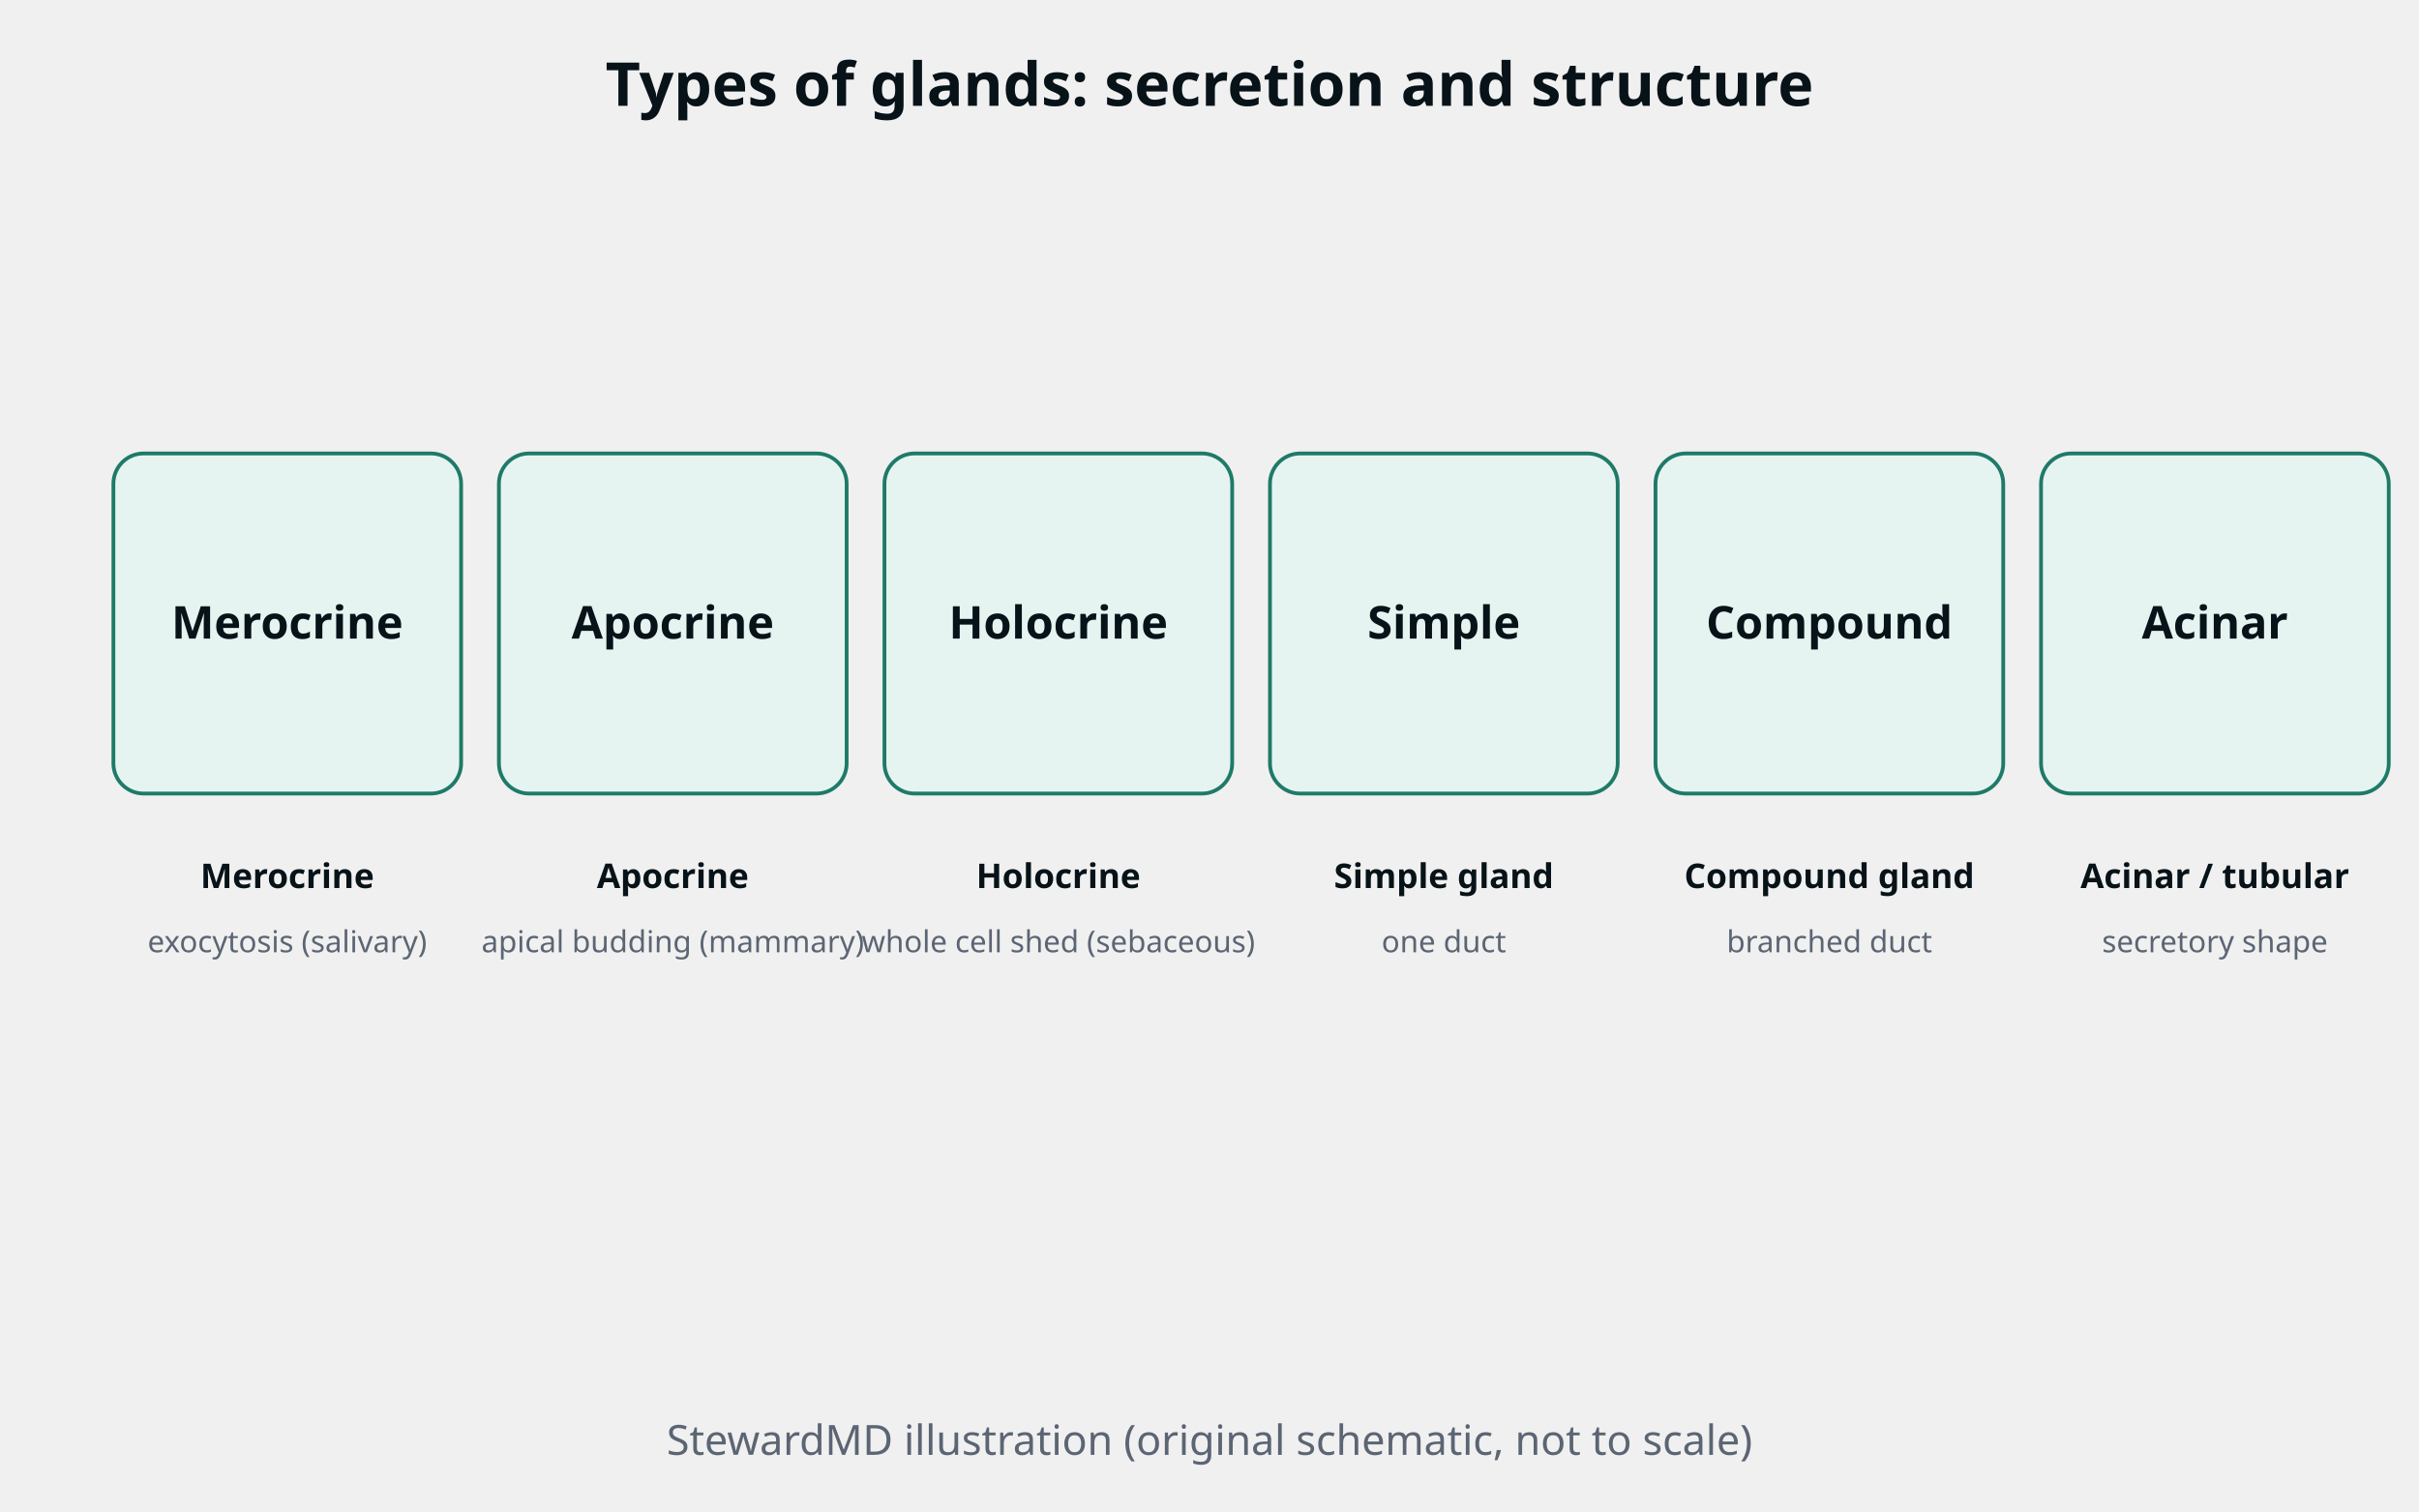
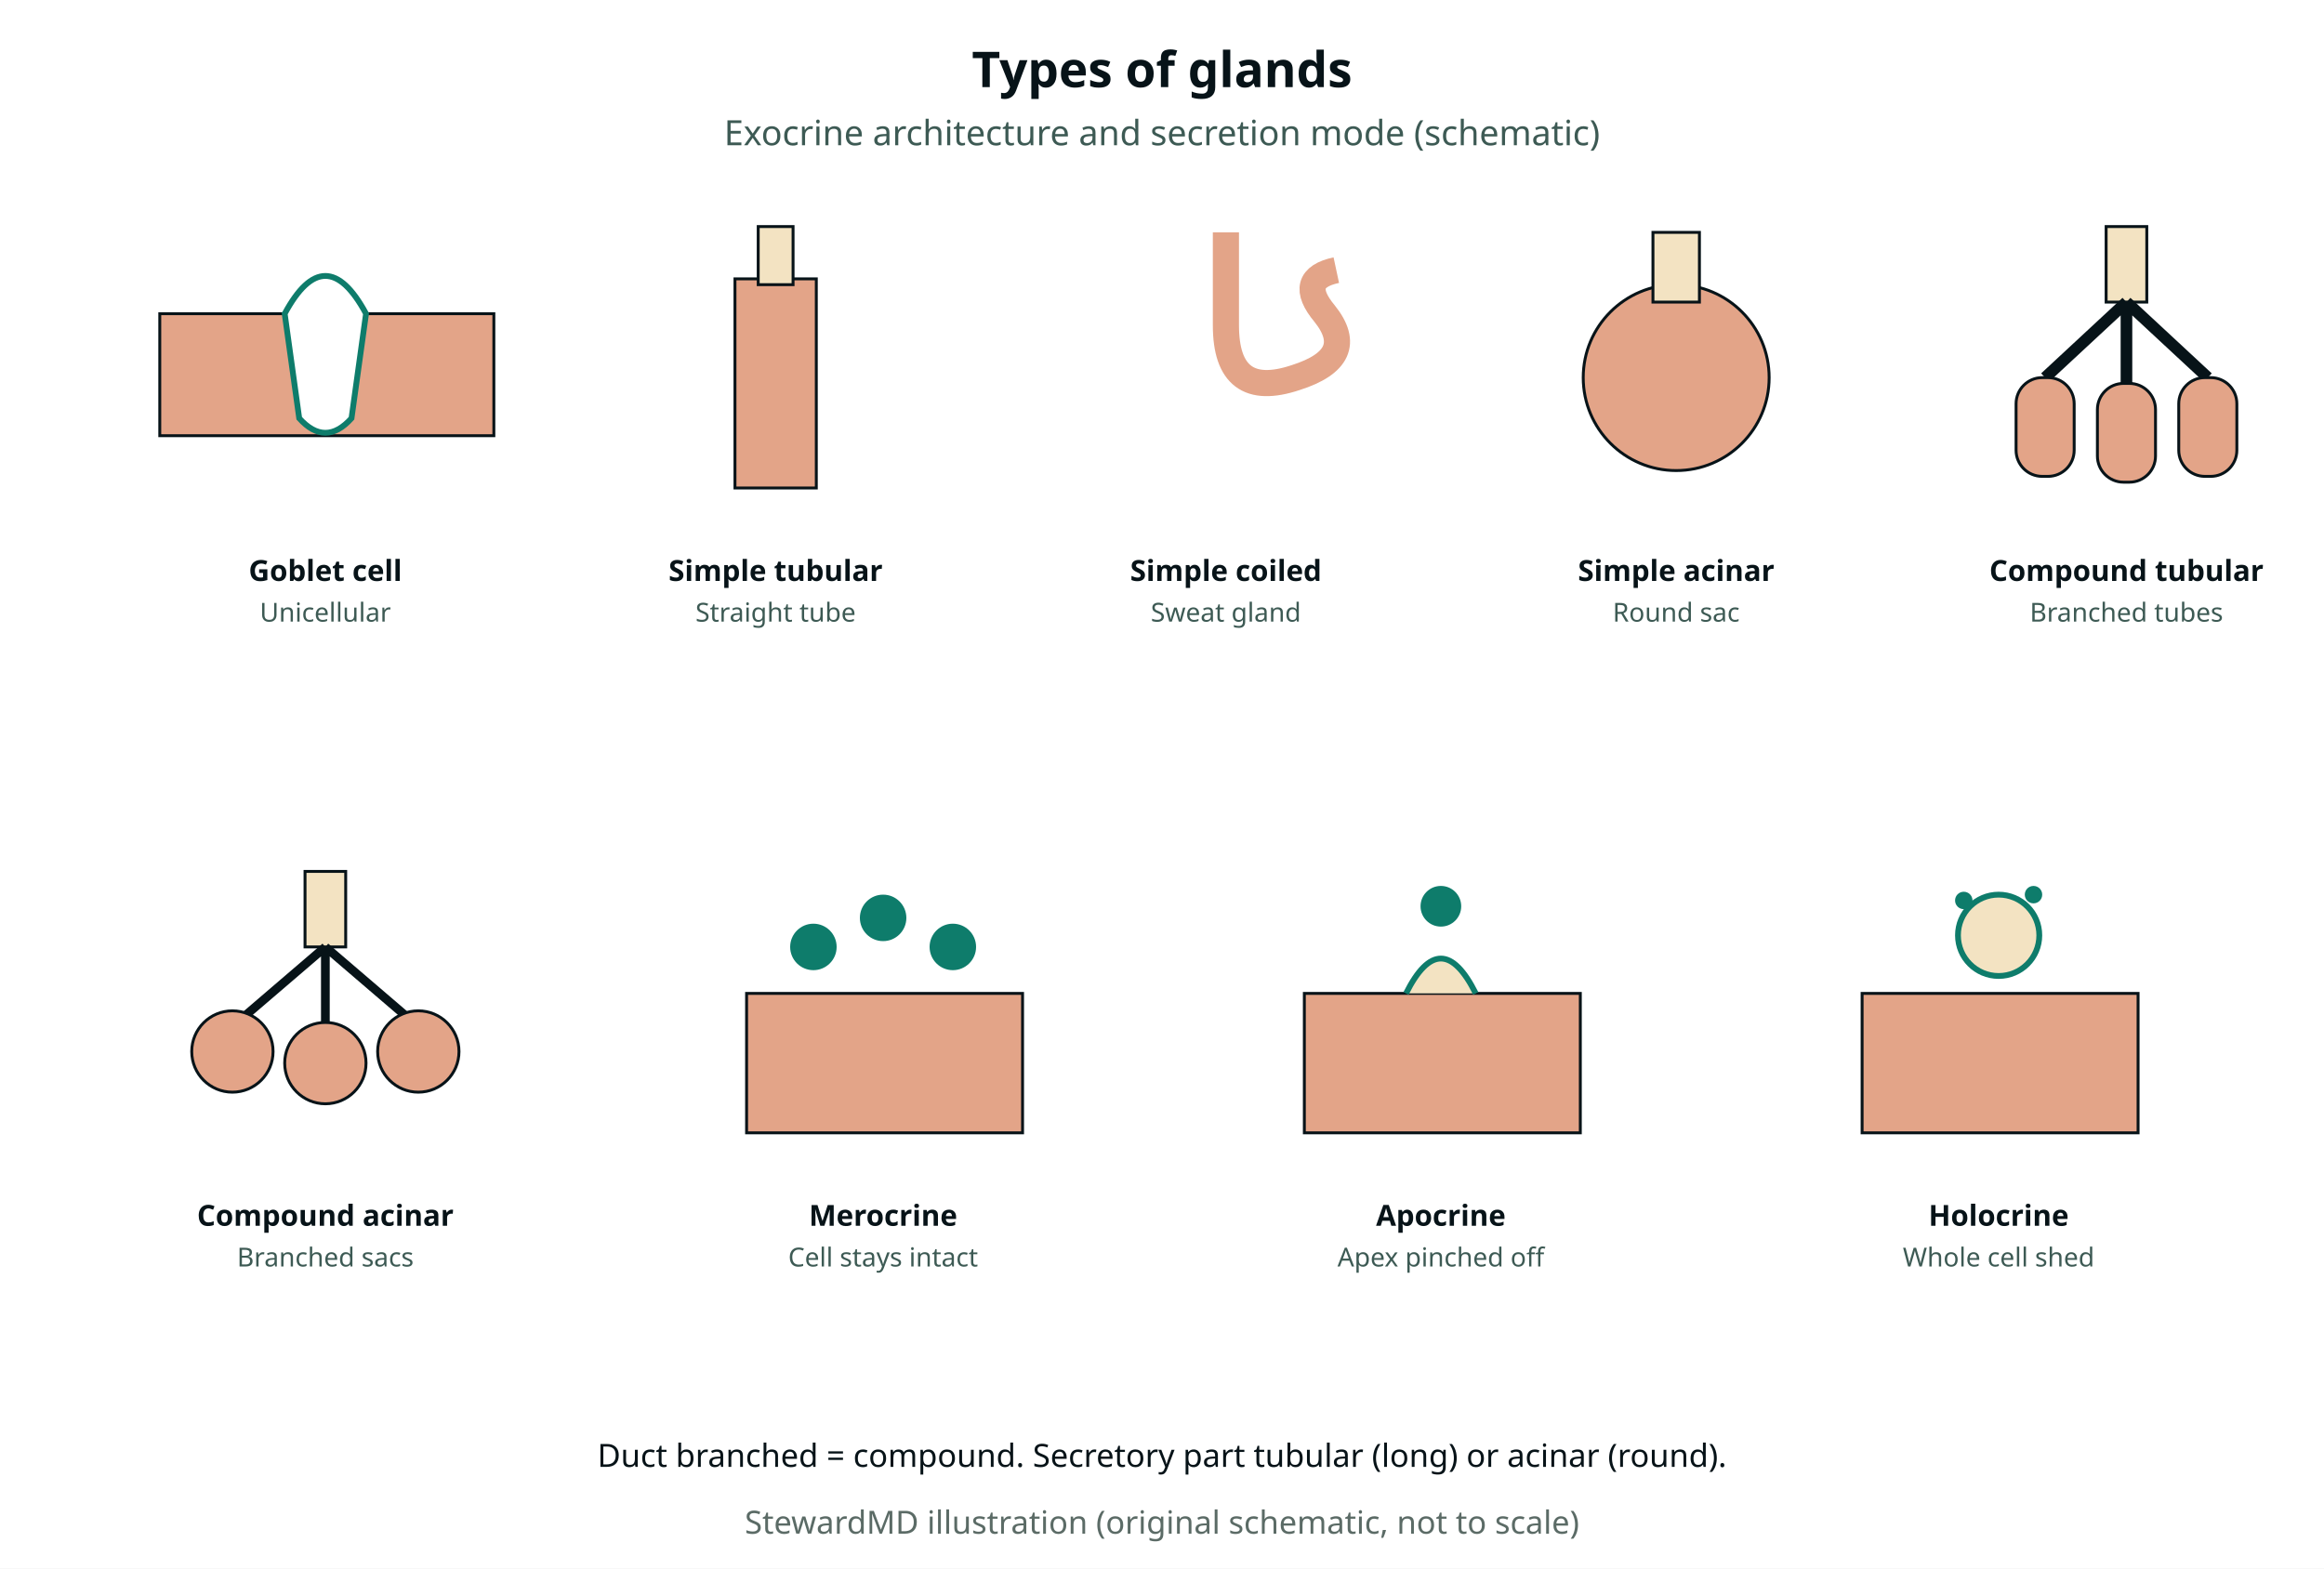
- <svg xmlns="http://www.w3.org/2000/svg" viewBox="0 0 640 400" font-family="system-ui,sans-serif">
-   <text x="320" y="28" text-anchor="middle" font-size="16" fill="#071318" font-weight="700">Types of glands: secretion and structure</text>
-   <rect x="30" y="120" width="92" height="90" rx="8" fill="#E6F4F1" stroke="#1F7A68" />
-   <text x="76.0" y="169.0" text-anchor="middle" font-size="12" fill="#071318" font-weight="700">Merocrine</text>
-   <text x="76" y="235" text-anchor="middle" font-size="9" fill="#071318" font-weight="700">Merocrine</text>
-   <text x="76" y="252" text-anchor="middle" font-size="8" fill="#5b6573" font-weight="400">exocytosis (salivary)</text>
-   <rect x="132" y="120" width="92" height="90" rx="8" fill="#E6F4F1" stroke="#1F7A68" />
-   <text x="178.0" y="169.0" text-anchor="middle" font-size="12" fill="#071318" font-weight="700">Apocrine</text>
-   <text x="178" y="235" text-anchor="middle" font-size="9" fill="#071318" font-weight="700">Apocrine</text>
-   <text x="178" y="252" text-anchor="middle" font-size="8" fill="#5b6573" font-weight="400">apical budding (mammary)</text>
-   <rect x="234" y="120" width="92" height="90" rx="8" fill="#E6F4F1" stroke="#1F7A68" />
-   <text x="280.0" y="169.0" text-anchor="middle" font-size="12" fill="#071318" font-weight="700">Holocrine</text>
-   <text x="280" y="235" text-anchor="middle" font-size="9" fill="#071318" font-weight="700">Holocrine</text>
-   <text x="280" y="252" text-anchor="middle" font-size="8" fill="#5b6573" font-weight="400">whole cell shed (sebaceous)</text>
-   <rect x="336" y="120" width="92" height="90" rx="8" fill="#E6F4F1" stroke="#1F7A68" />
-   <text x="382.0" y="169.0" text-anchor="middle" font-size="12" fill="#071318" font-weight="700">Simple</text>
-   <text x="382" y="235" text-anchor="middle" font-size="9" fill="#071318" font-weight="700">Simple gland</text>
-   <text x="382" y="252" text-anchor="middle" font-size="8" fill="#5b6573" font-weight="400">one duct</text>
-   <rect x="438" y="120" width="92" height="90" rx="8" fill="#E6F4F1" stroke="#1F7A68" />
-   <text x="484.0" y="169.0" text-anchor="middle" font-size="12" fill="#071318" font-weight="700">Compound</text>
-   <text x="484" y="235" text-anchor="middle" font-size="9" fill="#071318" font-weight="700">Compound gland</text>
-   <text x="484" y="252" text-anchor="middle" font-size="8" fill="#5b6573" font-weight="400">branched duct</text>
-   <rect x="540" y="120" width="92" height="90" rx="8" fill="#E6F4F1" stroke="#1F7A68" />
-   <text x="586.0" y="169.0" text-anchor="middle" font-size="12" fill="#071318" font-weight="700">Acinar</text>
-   <text x="586" y="235" text-anchor="middle" font-size="9" fill="#071318" font-weight="700">Acinar / tubular</text>
-   <text x="586" y="252" text-anchor="middle" font-size="8" fill="#5b6573" font-weight="400">secretory shape</text>
-   <text x="320" y="385" text-anchor="middle" font-size="11" fill="#5b6573">StewardMD illustration (original schematic, not to scale)</text>
+ <svg xmlns="http://www.w3.org/2000/svg" viewBox="0 0 800 540" font-family="system-ui,sans-serif">
+   <rect width="800" height="540" fill="#FFFFFF" />
+   <text x="400" y="30" font-size="17" font-weight="700" text-anchor="middle" fill="#071318" font-family="system-ui,sans-serif">Types of glands</text>
+   <text x="400" y="50" font-size="12" font-weight="400" text-anchor="middle" fill="#3D5A54" font-family="system-ui,sans-serif">Exocrine architecture and secretion mode (schematic)</text>
+   <g transform="translate(30,78)">
+     <rect x="25" y="30" width="115" height="42" fill="#E3A488" stroke="#071318" />
+     <path d="M68 30 Q82 4 96 30 L91 66 Q82 76 73 66Z" fill="#FFFFFF" stroke="#0E7C6B" stroke-width="2" />
+   </g>
+   <text x="112" y="200" font-size="10" font-weight="700" text-anchor="middle" fill="#071318" font-family="system-ui,sans-serif">Goblet cell</text>
+   <text x="112" y="214" font-size="9" font-weight="400" text-anchor="middle" fill="#3D5A54" font-family="system-ui,sans-serif">Unicellular</text>
+   <g transform="translate(185,78)">
+     <rect x="68" y="18" width="28" height="72" fill="#E3A488" stroke="#071318" />
+     <rect x="76" y="0" width="12" height="20" fill="#F3E3C2" stroke="#071318" />
+   </g>
+   <text x="267" y="200" font-size="10" font-weight="700" text-anchor="middle" fill="#071318" font-family="system-ui,sans-serif">Simple tubular</text>
+   <text x="267" y="214" font-size="9" font-weight="400" text-anchor="middle" fill="#3D5A54" font-family="system-ui,sans-serif">Straight tube</text>
+   <g transform="translate(340,78)">
+     <path d="M82 2 L82 34 Q82 60 106 52 Q128 45 116 30 Q106 18 120 15" fill="none" stroke="#E3A488" stroke-width="9" />
+   </g>
+   <text x="422" y="200" font-size="10" font-weight="700" text-anchor="middle" fill="#071318" font-family="system-ui,sans-serif">Simple coiled</text>
+   <text x="422" y="214" font-size="9" font-weight="400" text-anchor="middle" fill="#3D5A54" font-family="system-ui,sans-serif">Sweat gland</text>
+   <g transform="translate(495,78)">
+     <circle cx="82" cy="52" r="32" fill="#E3A488" stroke="#071318" />
+     <rect x="74" y="2" width="16" height="24" fill="#F3E3C2" stroke="#071318" />
+   </g>
+   <text x="577" y="200" font-size="10" font-weight="700" text-anchor="middle" fill="#071318" font-family="system-ui,sans-serif">Simple acinar</text>
+   <text x="577" y="214" font-size="9" font-weight="400" text-anchor="middle" fill="#3D5A54" font-family="system-ui,sans-serif">Round sac</text>
+   <g transform="translate(650,78)">
+     <rect x="75" y="0" width="14" height="26" fill="#F3E3C2" stroke="#071318" />
+     <path d="M82 26 L54 52 M82 26 L82 54 M82 26 L110 52" stroke="#071318" stroke-width="4" />
+     <rect x="44" y="52" width="20" height="34" rx="9" fill="#E3A488" stroke="#071318" />
+     <rect x="72" y="54" width="20" height="34" rx="9" fill="#E3A488" stroke="#071318" />
+     <rect x="100" y="52" width="20" height="34" rx="9" fill="#E3A488" stroke="#071318" />
+   </g>
+   <text x="732" y="200" font-size="10" font-weight="700" text-anchor="middle" fill="#071318" font-family="system-ui,sans-serif">Compound tubular</text>
+   <text x="732" y="214" font-size="9" font-weight="400" text-anchor="middle" fill="#3D5A54" font-family="system-ui,sans-serif">Branched tubes</text>
+   <g transform="translate(30,300)">
+     <rect x="75" y="0" width="14" height="26" fill="#F3E3C2" stroke="#071318" />
+     <path d="M82 26 L54 50 M82 26 L82 52 M82 26 L110 50" stroke="#071318" stroke-width="3" />
+     <circle cx="50" cy="62" r="14" fill="#E3A488" stroke="#071318" />
+     <circle cx="82" cy="66" r="14" fill="#E3A488" stroke="#071318" />
+     <circle cx="114" cy="62" r="14" fill="#E3A488" stroke="#071318" />
+   </g>
+   <text x="112" y="422" font-size="10" font-weight="700" text-anchor="middle" fill="#071318" font-family="system-ui,sans-serif">Compound acinar</text>
+   <text x="112" y="436" font-size="9" font-weight="400" text-anchor="middle" fill="#3D5A54" font-family="system-ui,sans-serif">Branched sacs</text>
+   <g transform="translate(222,300)">
+     <rect x="35" y="42" width="95" height="48" fill="#E3A488" stroke="#071318" />
+     <circle cx="58" cy="26" r="8" fill="#0E7C6B" />
+     <circle cx="82" cy="16" r="8" fill="#0E7C6B" />
+     <circle cx="106" cy="26" r="8" fill="#0E7C6B" />
+   </g>
+   <text x="304" y="422" font-size="10" font-weight="700" text-anchor="middle" fill="#071318" font-family="system-ui,sans-serif">Merocrine</text>
+   <text x="304" y="436" font-size="9" font-weight="400" text-anchor="middle" fill="#3D5A54" font-family="system-ui,sans-serif">Cell stays intact</text>
+   <g transform="translate(414,300)">
+     <rect x="35" y="42" width="95" height="48" fill="#E3A488" stroke="#071318" />
+     <path d="M70 42 Q82 18 94 42" fill="#F3E3C2" stroke="#0E7C6B" stroke-width="2" />
+     <circle cx="82" cy="12" r="7" fill="#0E7C6B" />
+   </g>
+   <text x="496" y="422" font-size="10" font-weight="700" text-anchor="middle" fill="#071318" font-family="system-ui,sans-serif">Apocrine</text>
+   <text x="496" y="436" font-size="9" font-weight="400" text-anchor="middle" fill="#3D5A54" font-family="system-ui,sans-serif">Apex pinched off</text>
+   <g transform="translate(606,300)">
+     <rect x="35" y="42" width="95" height="48" fill="#E3A488" stroke="#071318" />
+     <circle cx="82" cy="22" r="14" fill="#F3E3C2" stroke="#0E7C6B" stroke-width="2" />
+     <circle cx="70" cy="10" r="3" fill="#0E7C6B" />
+     <circle cx="94" cy="8" r="3" fill="#0E7C6B" />
+   </g>
+   <text x="688" y="422" font-size="10" font-weight="700" text-anchor="middle" fill="#071318" font-family="system-ui,sans-serif">Holocrine</text>
+   <text x="688" y="436" font-size="9" font-weight="400" text-anchor="middle" fill="#3D5A54" font-family="system-ui,sans-serif">Whole cell shed</text>
+   <text x="400" y="505" font-size="11" font-weight="400" text-anchor="middle" fill="#071318" font-family="system-ui,sans-serif">Duct branched = compound. Secretory part tubular (long) or acinar (round).</text>
+   <text x="400" y="528" font-size="11" font-weight="400" text-anchor="middle" fill="#5B6B66" font-family="system-ui,sans-serif">StewardMD illustration (original schematic, not to scale)</text>
</svg>
